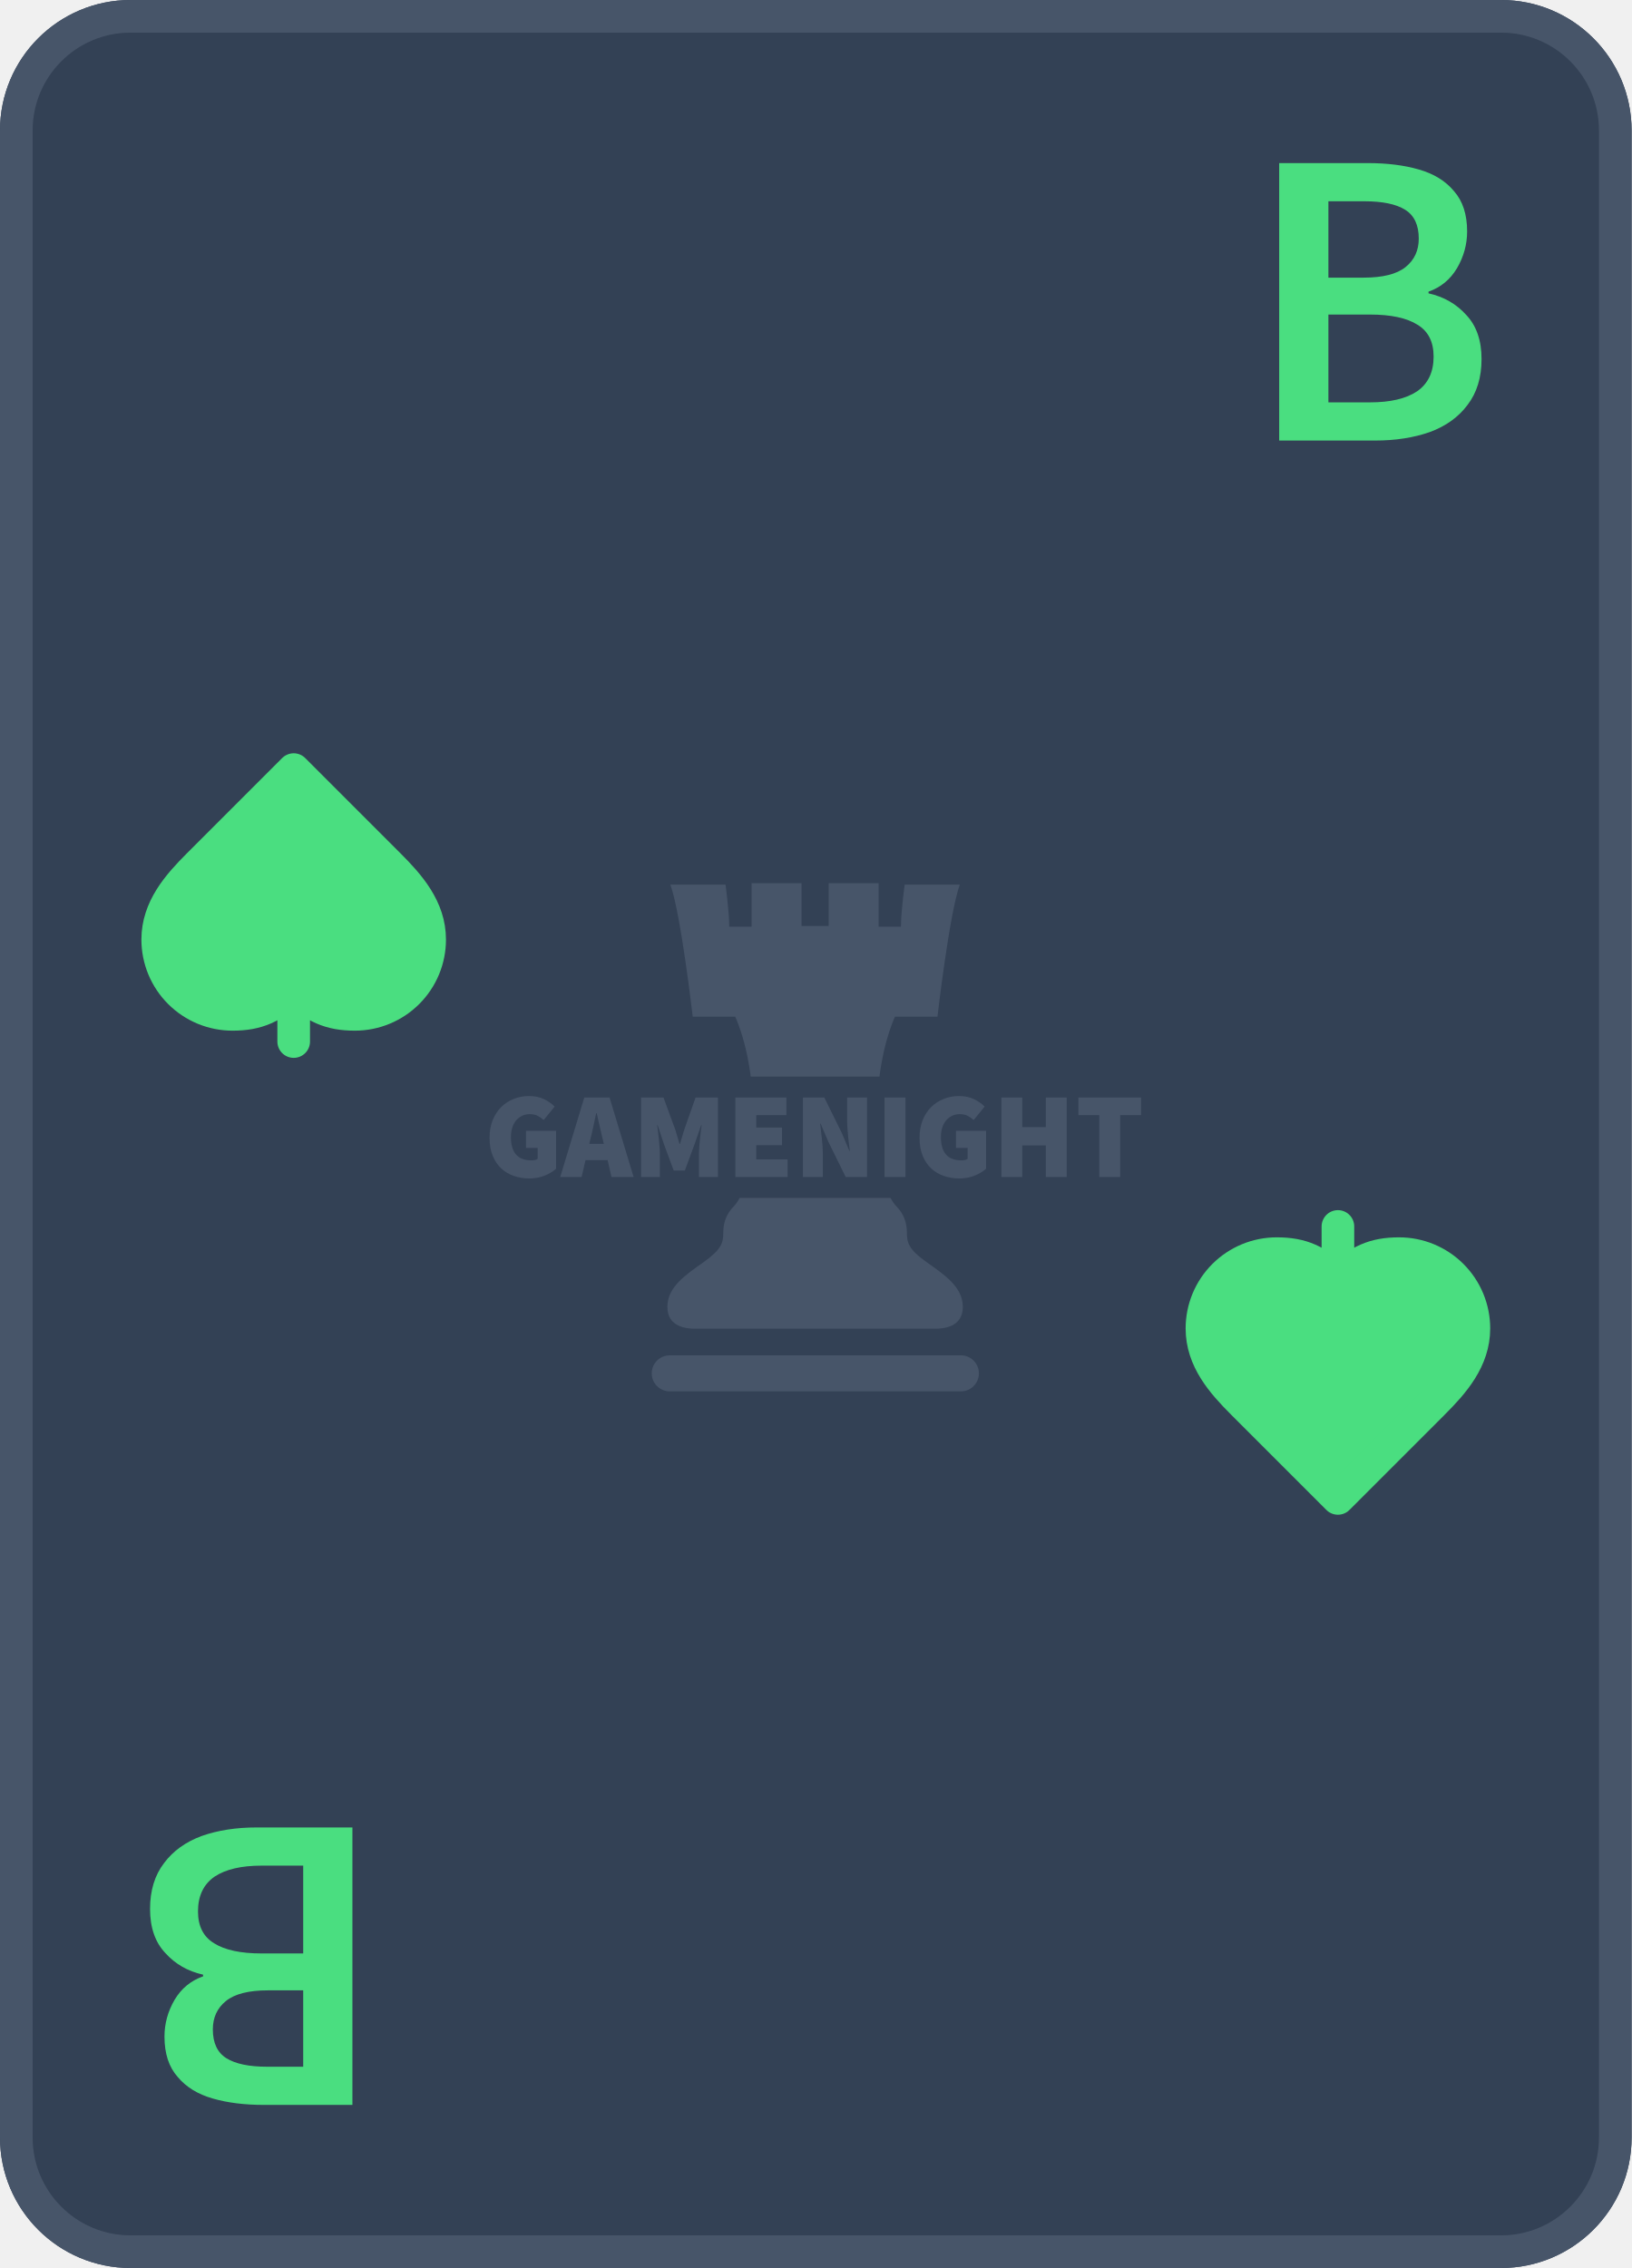
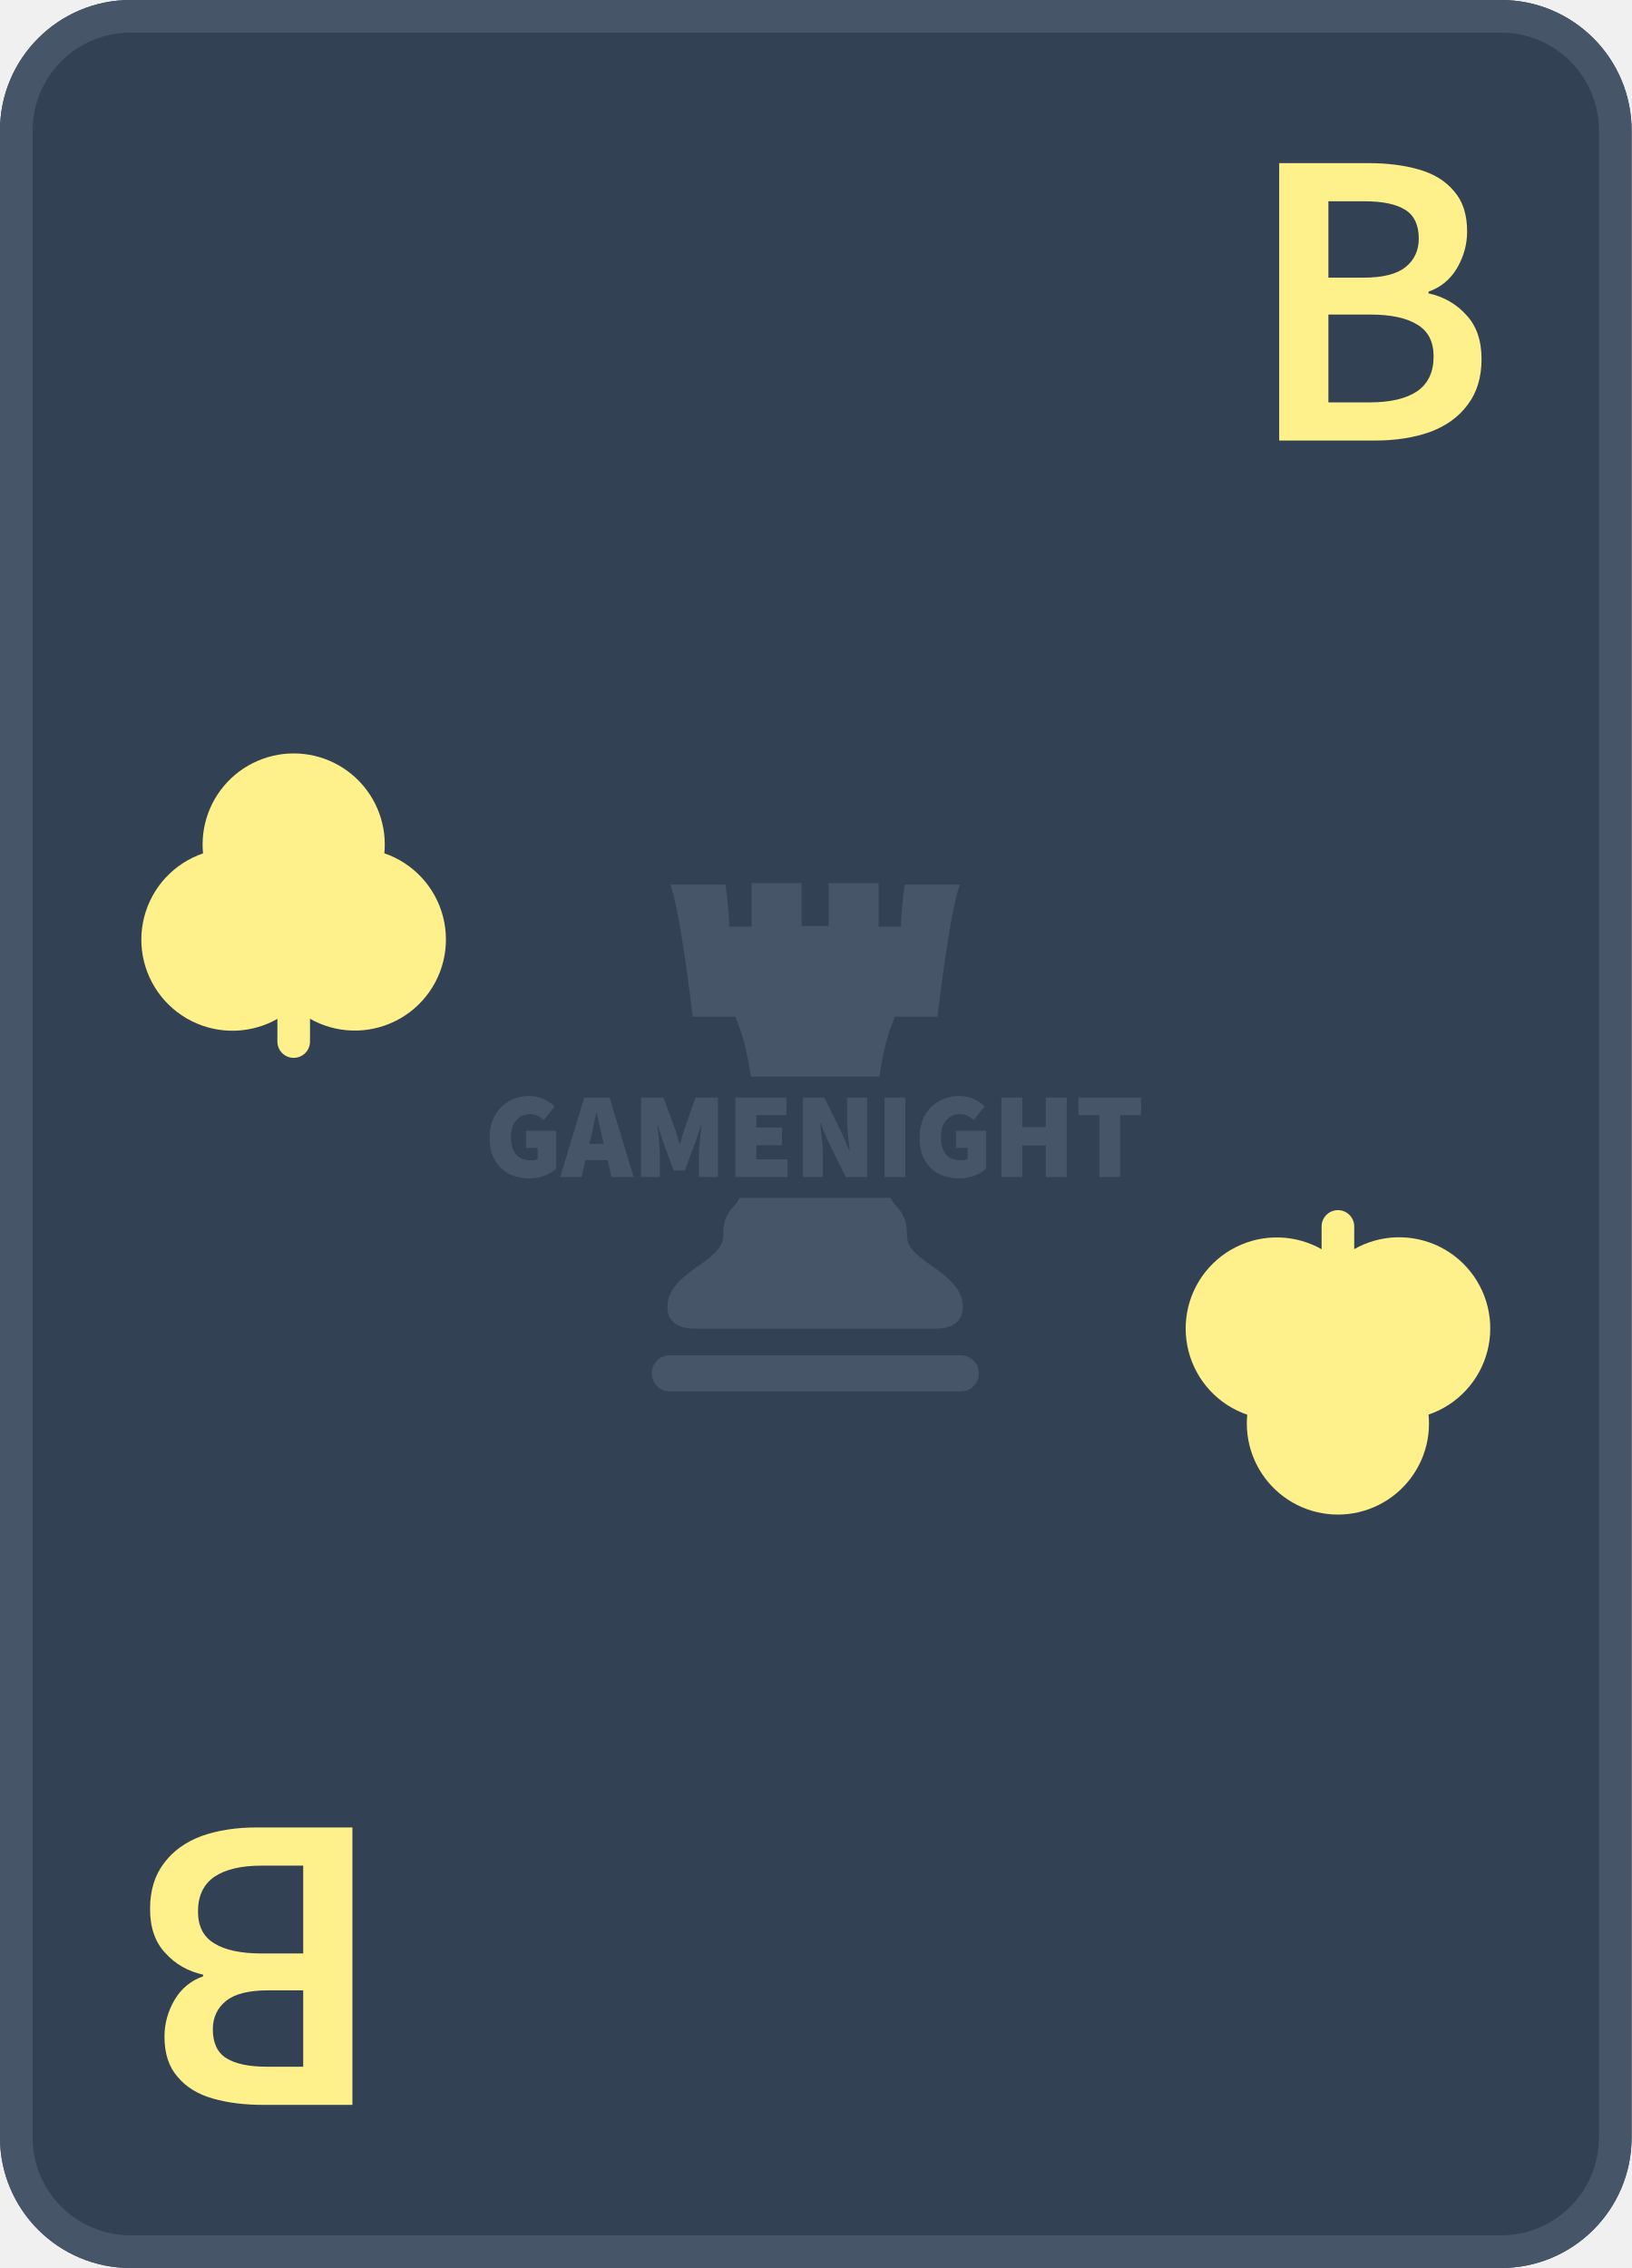
<svg xmlns="http://www.w3.org/2000/svg" width="200" height="278" viewBox="0 0 200 278" fill="none">
-   <g clip-path="url(#clip0_139_8282)">
+   <g clip-path="url(#clip0_139_7706)">
    <rect width="200" height="278" rx="16" fill="#334155" />
-     <path d="M156.802 54V19.992H167.67C170.028 19.992 172.108 20.252 173.91 20.772C175.748 21.292 177.186 22.176 178.226 23.424C179.301 24.637 179.838 26.284 179.838 28.364C179.838 29.959 179.422 31.467 178.59 32.888C177.758 34.275 176.597 35.228 175.106 35.748V35.956C176.978 36.372 178.521 37.256 179.734 38.608C180.982 39.925 181.606 41.728 181.606 44.016C181.606 46.269 181.034 48.141 179.89 49.632C178.781 51.123 177.238 52.232 175.262 52.96C173.286 53.653 171.05 54 168.554 54H156.802ZM162.834 34.032H167.15C169.508 34.032 171.224 33.599 172.298 32.732C173.373 31.865 173.91 30.704 173.91 29.248C173.91 27.584 173.356 26.405 172.246 25.712C171.137 25.019 169.473 24.672 167.254 24.672H162.834V34.032ZM162.834 49.32H167.93C170.426 49.32 172.35 48.869 173.702 47.968C175.054 47.032 175.73 45.611 175.73 43.704C175.73 41.901 175.072 40.601 173.754 39.804C172.437 38.972 170.496 38.556 167.93 38.556H162.834V49.32Z" fill="#4ADE80" />
-     <path d="M47.667 106C50.167 108.5 52.667 111.333 52.667 115.167C52.667 116.37 52.43 117.562 51.969 118.675C51.508 119.787 50.833 120.797 49.982 121.648C48.263 123.368 45.931 124.333 43.5 124.333C40.5 124.333 38.5 123.5 36 121C33.5 123.5 31.5 124.333 28.5 124.333C27.296 124.333 26.104 124.096 24.992 123.636C23.88 123.175 22.869 122.5 22.018 121.648C21.167 120.797 20.492 119.787 20.031 118.675C19.57 117.562 19.333 116.37 19.333 115.167C19.333 111.333 21.833 108.5 24.333 106L36 94.333L47.667 106Z" fill="#4ADE80" />
-     <path d="M36 121V127.667V121Z" fill="#4ADE80" />
-     <path d="M36 121C38.5 123.5 40.5 124.333 43.5 124.333C45.931 124.333 48.263 123.368 49.982 121.648C50.833 120.797 51.508 119.787 51.969 118.675C52.43 117.562 52.667 116.37 52.667 115.167C52.667 111.333 50.167 108.5 47.667 106L36 94.333L24.333 106C21.833 108.5 19.333 111.333 19.333 115.167C19.333 116.37 19.57 117.562 20.031 118.675C20.492 119.787 21.167 120.797 22.018 121.648C22.869 122.5 23.88 123.175 24.992 123.636C26.104 124.096 27.296 124.333 28.5 124.333C31.5 124.333 33.5 123.5 36 121ZM36 121V127.667" stroke="#4ADE80" stroke-width="4" stroke-linecap="round" stroke-linejoin="round" />
-     <path d="M43.198 224V258.008H32.33C29.972 258.008 27.892 257.748 26.09 257.228C24.252 256.708 22.814 255.824 21.774 254.576C20.699 253.363 20.162 251.716 20.162 249.636C20.162 248.041 20.578 246.533 21.41 245.112C22.242 243.725 23.403 242.772 24.894 242.252V242.044C23.022 241.628 21.479 240.744 20.266 239.392C19.018 238.075 18.394 236.272 18.394 233.984C18.394 231.731 18.966 229.859 20.11 228.368C21.219 226.877 22.762 225.768 24.738 225.04C26.714 224.347 28.95 224 31.446 224H43.198ZM37.166 243.968H32.85C30.492 243.968 28.776 244.401 27.702 245.268C26.627 246.135 26.09 247.296 26.09 248.752C26.09 250.416 26.644 251.595 27.754 252.288C28.863 252.981 30.527 253.328 32.746 253.328H37.166V243.968ZM37.166 228.68H32.07C29.574 228.68 27.65 229.131 26.298 230.032C24.946 230.968 24.27 232.389 24.27 234.296C24.27 236.099 24.928 237.399 26.246 238.196C27.563 239.028 29.504 239.444 32.07 239.444H37.166V228.68Z" fill="#4ADE80" />
-     <path d="M152.333 172C149.833 169.5 147.333 166.667 147.333 162.833C147.333 161.63 147.57 160.438 148.031 159.325C148.492 158.213 149.167 157.203 150.018 156.352C151.737 154.632 154.069 153.667 156.5 153.667C159.5 153.667 161.5 154.5 164 157C166.5 154.5 168.5 153.667 171.5 153.667C172.704 153.667 173.896 153.904 175.008 154.364C176.12 154.825 177.131 155.5 177.982 156.352C178.833 157.203 179.508 158.213 179.969 159.325C180.43 160.438 180.667 161.63 180.667 162.833C180.667 166.667 178.167 169.5 175.667 172L164 183.667L152.333 172Z" fill="#4ADE80" />
-     <path d="M164 157V150.333V157Z" fill="#4ADE80" />
-     <path d="M164 157C161.5 154.5 159.5 153.667 156.5 153.667C154.069 153.667 151.737 154.632 150.018 156.352C149.167 157.203 148.492 158.213 148.031 159.325C147.57 160.438 147.333 161.63 147.333 162.833C147.333 166.667 149.833 169.5 152.333 172L164 183.667L175.667 172C178.167 169.5 180.667 166.667 180.667 162.833C180.667 161.63 180.43 160.438 179.969 159.325C179.508 158.213 178.833 157.203 177.982 156.352C177.131 155.5 176.12 154.825 175.008 154.364C173.896 153.904 172.704 153.667 171.5 153.667C168.5 153.667 166.5 154.5 164 157ZM164 157V150.333" stroke="#4ADE80" stroke-width="4" stroke-linecap="round" stroke-linejoin="round" />
-     <g clip-path="url(#clip1_139_8282)">
-       <g clip-path="url(#clip2_139_8282)">
-         <g clip-path="url(#clip3_139_8282)">
-           <g clip-path="url(#clip4_139_8282)">
-             <g clip-path="url(#clip5_139_8282)">
-               <g clip-path="url(#clip6_139_8282)">
-                 <g clip-path="url(#clip7_139_8282)">
-                   <g clip-path="url(#clip8_139_8282)">
-                     <g clip-path="url(#clip9_139_8282)">
-                       <g clip-path="url(#clip10_139_8282)">
-                         <g clip-path="url(#clip11_139_8282)">
-                           <path d="M64.891 144.448C64.216 144.448 63.581 144.345 62.986 144.14C62.39 143.936 61.872 143.626 61.431 143.211C60.988 142.797 60.641 142.279 60.389 141.655C60.135 141.03 60.008 140.303 60.008 139.473C60.008 138.654 60.136 137.927 60.395 137.292C60.653 136.658 61.003 136.124 61.446 135.688C61.887 135.255 62.4 134.923 62.986 134.693C63.571 134.463 64.187 134.348 64.832 134.348C65.546 134.348 66.165 134.475 66.687 134.729C67.207 134.985 67.641 135.288 67.989 135.637L66.648 137.286C66.41 137.076 66.16 136.903 65.898 136.767C65.634 136.633 65.308 136.566 64.921 136.566C64.594 136.566 64.291 136.631 64.013 136.761C63.735 136.891 63.492 137.076 63.283 137.315C63.075 137.555 62.914 137.85 62.801 138.2C62.686 138.549 62.628 138.944 62.628 139.383C62.628 140.303 62.832 141.007 63.239 141.496C63.646 141.986 64.286 142.231 65.159 142.231C65.298 142.231 65.435 142.216 65.57 142.186C65.703 142.156 65.815 142.111 65.904 142.051V140.702H64.475V138.604H68.167V143.25C67.82 143.579 67.358 143.861 66.782 144.095C66.207 144.33 65.576 144.448 64.891 144.448ZM72.396 139.533L72.232 140.208H74.019L73.855 139.533C73.736 139.064 73.617 138.554 73.498 138.005C73.379 137.455 73.26 136.936 73.14 136.446H73.081C72.972 136.946 72.859 137.467 72.744 138.011C72.631 138.556 72.515 139.064 72.396 139.533ZM71.294 144.269H68.673L71.622 134.528H74.719L77.667 144.269H74.957L74.481 142.201H71.77L71.294 144.269ZM80.883 144.269H78.587V134.528H81.33L82.789 138.514C82.878 138.784 82.963 139.064 83.042 139.353C83.122 139.643 83.206 139.933 83.295 140.223H83.352C83.443 139.933 83.529 139.643 83.608 139.353C83.685 139.064 83.77 138.784 83.861 138.514L85.261 134.528H88.001V144.269H85.678V141.391C85.678 141.142 85.69 140.867 85.713 140.567C85.739 140.268 85.767 139.96 85.797 139.644C85.827 139.33 85.861 139.024 85.901 138.724C85.939 138.424 85.974 138.155 86.005 137.915H85.946L85.139 140.253L83.948 143.474H82.581L81.389 140.253L80.615 137.915H80.556C80.583 138.155 80.618 138.424 80.66 138.724C80.7 139.024 80.734 139.33 80.764 139.644C80.794 139.96 80.821 140.268 80.844 140.567C80.87 140.867 80.883 141.142 80.883 141.391V144.269ZM96.544 144.269H90.142V134.528H96.395V136.686H92.703V138.215H95.859V140.372H92.703V142.111H96.544V144.269ZM100.862 144.269H98.421V134.528H101.041L103.185 138.874L104.108 141.062H104.168C104.138 140.802 104.103 140.517 104.064 140.208C104.024 139.898 103.989 139.58 103.96 139.255C103.93 138.931 103.903 138.606 103.879 138.281C103.853 137.957 103.84 137.645 103.84 137.345V134.528H106.282V144.269H103.662L101.518 139.908L100.594 137.735H100.535C100.594 138.295 100.664 138.904 100.743 139.563C100.823 140.223 100.862 140.852 100.862 141.451V144.269ZM110.988 144.269H108.427V134.528H110.988V144.269ZM117.599 144.448C116.924 144.448 116.288 144.345 115.693 144.14C115.097 143.936 114.578 143.626 114.135 143.211C113.695 142.797 113.347 142.279 113.093 141.655C112.841 141.03 112.715 140.303 112.715 139.473C112.715 138.654 112.844 137.927 113.102 137.292C113.36 136.658 113.709 136.124 114.15 135.688C114.593 135.255 115.107 134.923 115.693 134.693C116.278 134.463 116.894 134.348 117.539 134.348C118.254 134.348 118.871 134.475 119.391 134.729C119.914 134.985 120.348 135.288 120.696 135.637L119.356 137.286C119.117 137.076 118.866 136.903 118.602 136.767C118.34 136.633 118.016 136.566 117.628 136.566C117.301 136.566 116.998 136.631 116.72 136.761C116.442 136.891 116.199 137.076 115.991 137.315C115.782 137.555 115.62 137.85 115.505 138.2C115.392 138.549 115.335 138.944 115.335 139.383C115.335 140.303 115.539 141.007 115.946 141.496C116.353 141.986 116.993 142.231 117.867 142.231C118.006 142.231 118.142 142.216 118.275 142.186C118.41 142.156 118.522 142.111 118.611 142.051V140.702H117.182V138.604H120.875V143.25C120.527 143.579 120.065 143.861 119.49 144.095C118.914 144.33 118.284 144.448 117.599 144.448ZM125.309 144.269H122.748V134.528H125.309V138.155H128.197V134.528H130.758V144.269H128.197V140.402H125.309V144.269ZM137.31 144.269H134.749V136.686H132.188V134.528H139.871V136.686H137.31V144.269Z" fill="#475569" />
+     <path d="M156.802 54V19.992H167.67C170.028 19.992 172.108 20.252 173.91 20.772C175.748 21.292 177.186 22.176 178.226 23.424C179.301 24.637 179.838 26.284 179.838 28.364C179.838 29.959 179.422 31.467 178.59 32.888C177.758 34.275 176.597 35.228 175.106 35.748V35.956C176.978 36.372 178.521 37.256 179.734 38.608C180.982 39.925 181.606 41.728 181.606 44.016C181.606 46.269 181.034 48.141 179.89 49.632C178.781 51.123 177.238 52.232 175.262 52.96C173.286 53.653 171.05 54 168.554 54H156.802ZM162.834 34.032H167.15C169.508 34.032 171.224 33.599 172.298 32.732C173.373 31.865 173.91 30.704 173.91 29.248C173.91 27.584 173.356 26.405 172.246 25.712C171.137 25.019 169.473 24.672 167.254 24.672H162.834V34.032ZM162.834 49.32H167.93C170.426 49.32 172.35 48.869 173.702 47.968C175.054 47.032 175.73 45.611 175.73 43.704C175.73 41.901 175.072 40.601 173.754 39.804C172.437 38.972 170.496 38.556 167.93 38.556H162.834V49.32Z" fill="#FEF08A" />
+     <path d="M27.2 106.083C26.802 104.717 26.727 103.277 26.981 101.877C27.236 100.477 27.813 99.155 28.667 98.017C29.52 96.878 30.628 95.954 31.901 95.318C33.173 94.681 34.577 94.35 36 94.35C37.423 94.35 38.827 94.681 40.099 95.318C41.372 95.954 42.48 96.878 43.333 98.017C44.187 99.155 44.764 100.477 45.019 101.877C45.273 103.277 45.199 104.717 44.8 106.083C46.303 106.299 47.73 106.886 48.95 107.789C50.171 108.693 51.148 109.886 51.793 111.261C52.439 112.636 52.733 114.149 52.648 115.666C52.564 117.182 52.104 118.654 51.31 119.949C50.516 121.244 49.413 122.321 48.099 123.083C46.786 123.846 45.304 124.271 43.786 124.319C42.268 124.367 40.761 124.037 39.402 123.359C38.043 122.681 36.874 121.675 36 120.433C35.128 121.679 33.96 122.688 32.601 123.369C31.242 124.051 29.735 124.384 28.215 124.338C26.695 124.292 25.211 123.869 23.896 123.107C22.58 122.344 21.475 121.267 20.68 119.971C19.884 118.676 19.423 117.203 19.339 115.685C19.254 114.167 19.549 112.651 20.195 111.276C20.842 109.9 21.821 108.706 23.044 107.803C24.267 106.899 25.695 106.314 27.2 106.1V106.083Z" fill="#FEF08A" />
+     <path d="M36 120.433V127.667V120.433Z" fill="#FEF08A" />
+     <path d="M36 120.433C36.874 121.675 38.043 122.681 39.402 123.359C40.761 124.037 42.268 124.367 43.786 124.319C45.304 124.271 46.786 123.846 48.099 123.083C49.413 122.321 50.516 121.244 51.31 119.949C52.104 118.654 52.564 117.182 52.648 115.666C52.733 114.149 52.439 112.636 51.793 111.261C51.148 109.886 50.171 108.693 48.95 107.789C47.73 106.886 46.303 106.299 44.8 106.083C45.199 104.717 45.273 103.277 45.019 101.877C44.764 100.477 44.187 99.155 43.333 98.017C42.48 96.878 41.372 95.954 40.099 95.318C38.827 94.681 37.423 94.35 36 94.35C34.577 94.35 33.173 94.681 31.901 95.318C30.628 95.954 29.52 96.878 28.667 98.017C27.813 99.155 27.236 100.477 26.981 101.877C26.727 103.277 26.802 104.717 27.2 106.083V106.1C25.695 106.314 24.267 106.899 23.044 107.803C21.821 108.706 20.842 109.9 20.195 111.276C19.549 112.651 19.254 114.167 19.339 115.685C19.423 117.203 19.884 118.676 20.68 119.971C21.475 121.267 22.58 122.344 23.896 123.107C25.211 123.869 26.695 124.292 28.215 124.338C29.735 124.384 31.242 124.051 32.601 123.369C33.96 122.688 35.128 121.679 36 120.433ZM36 120.433V127.667" stroke="#FEF08A" stroke-width="4" stroke-linecap="round" stroke-linejoin="round" />
+     <path d="M43.198 224V258.008H32.33C29.972 258.008 27.892 257.748 26.09 257.228C24.252 256.708 22.814 255.824 21.774 254.576C20.699 253.363 20.162 251.716 20.162 249.636C20.162 248.041 20.578 246.533 21.41 245.112C22.242 243.725 23.403 242.772 24.894 242.252V242.044C23.022 241.628 21.479 240.744 20.266 239.392C19.018 238.075 18.394 236.272 18.394 233.984C18.394 231.731 18.966 229.859 20.11 228.368C21.219 226.877 22.762 225.768 24.738 225.04C26.714 224.347 28.95 224 31.446 224H43.198ZM37.166 243.968H32.85C30.492 243.968 28.776 244.401 27.702 245.268C26.627 246.135 26.09 247.296 26.09 248.752C26.09 250.416 26.644 251.595 27.754 252.288C28.863 252.981 30.527 253.328 32.746 253.328H37.166V243.968ZM37.166 228.68H32.07C29.574 228.68 27.65 229.131 26.298 230.032C24.946 230.968 24.27 232.389 24.27 234.296C24.27 236.099 24.928 237.399 26.246 238.196C27.563 239.028 29.504 239.444 32.07 239.444H37.166V228.68Z" fill="#FEF08A" />
+     <path d="M172.8 171.917C173.198 173.283 173.273 174.723 173.019 176.123C172.764 177.523 172.187 178.845 171.333 179.983C170.479 181.122 169.372 182.046 168.099 182.682C166.827 183.319 165.423 183.65 164 183.65C162.577 183.65 161.173 183.319 159.901 182.682C158.628 182.046 157.521 181.122 156.667 179.983C155.813 178.845 155.236 177.523 154.981 176.123C154.727 174.723 154.802 173.283 155.2 171.917C153.697 171.701 152.271 171.114 151.05 170.211C149.829 169.307 148.852 168.114 148.207 166.739C147.561 165.364 147.267 163.851 147.352 162.334C147.436 160.818 147.896 159.346 148.69 158.051C149.484 156.756 150.587 155.679 151.901 154.917C153.214 154.154 154.696 153.729 156.214 153.681C157.732 153.633 159.239 153.963 160.598 154.641C161.957 155.319 163.126 156.325 164 157.567C164.872 156.321 166.04 155.312 167.399 154.631C168.758 153.949 170.265 153.616 171.785 153.662C173.305 153.708 174.789 154.131 176.104 154.893C177.42 155.656 178.525 156.733 179.321 158.029C180.116 159.324 180.577 160.797 180.661 162.315C180.746 163.833 180.451 165.349 179.805 166.724C179.158 168.1 178.179 169.294 176.956 170.197C175.733 171.101 174.305 171.686 172.8 171.9V171.917Z" fill="#FEF08A" />
+     <path d="M164 157.567V150.333V157.567Z" fill="#FEF08A" />
+     <path d="M164 157.567C163.126 156.325 161.957 155.319 160.598 154.641C159.239 153.963 157.732 153.633 156.214 153.681C154.696 153.729 153.214 154.154 151.901 154.917C150.587 155.679 149.484 156.756 148.69 158.051C147.896 159.346 147.436 160.818 147.352 162.334C147.267 163.851 147.561 165.364 148.207 166.739C148.852 168.114 149.829 169.307 151.05 170.211C152.271 171.114 153.697 171.701 155.2 171.917C154.802 173.283 154.727 174.723 154.981 176.123C155.236 177.523 155.813 178.845 156.667 179.983C157.521 181.122 158.628 182.046 159.901 182.682C161.173 183.319 162.577 183.65 164 183.65C165.423 183.65 166.827 183.319 168.099 182.682C169.372 182.046 170.479 181.122 171.333 179.983C172.187 178.845 172.764 177.523 173.019 176.123C173.273 174.723 173.198 173.283 172.8 171.917V171.9C174.305 171.686 175.733 171.101 176.956 170.197C178.179 169.294 179.158 168.1 179.805 166.724C180.451 165.349 180.746 163.833 180.661 162.315C180.577 160.797 180.116 159.324 179.321 158.029C178.525 156.733 177.42 155.656 176.104 154.893C174.789 154.131 173.305 153.708 171.785 153.662C170.265 153.616 168.758 153.949 167.399 154.631C166.04 155.312 164.872 156.321 164 157.567ZM164 157.567V150.333" stroke="#FEF08A" stroke-width="4" stroke-linecap="round" stroke-linejoin="round" />
+     <g clip-path="url(#clip1_139_7706)">
+       <g clip-path="url(#clip2_139_7706)">
+         <g clip-path="url(#clip3_139_7706)">
+           <g clip-path="url(#clip4_139_7706)">
+             <g clip-path="url(#clip5_139_7706)">
+               <g clip-path="url(#clip6_139_7706)">
+                 <g clip-path="url(#clip7_139_7706)">
+                   <g clip-path="url(#clip8_139_7706)">
+                     <g clip-path="url(#clip9_139_7706)">
+                       <g clip-path="url(#clip10_139_7706)">
+                         <g clip-path="url(#clip11_139_7706)">
+                           <path d="M64.891 144.448C64.216 144.448 63.581 144.345 62.986 144.14C62.39 143.936 61.872 143.626 61.431 143.211C60.988 142.797 60.641 142.278 60.389 141.655C60.135 141.03 60.008 140.302 60.008 139.473C60.008 138.654 60.136 137.927 60.395 137.291C60.653 136.658 61.003 136.124 61.446 135.688C61.887 135.254 62.4 134.923 62.986 134.693C63.571 134.463 64.187 134.348 64.832 134.348C65.546 134.348 66.165 134.475 66.687 134.729C67.207 134.985 67.641 135.287 67.989 135.637L66.648 137.285C66.41 137.076 66.16 136.903 65.898 136.767C65.634 136.633 65.308 136.566 64.921 136.566C64.594 136.566 64.291 136.631 64.013 136.761C63.735 136.891 63.492 137.076 63.283 137.315C63.075 137.555 62.914 137.85 62.801 138.2C62.686 138.549 62.628 138.944 62.628 139.383C62.628 140.302 62.832 141.007 63.239 141.496C63.646 141.986 64.286 142.231 65.159 142.231C65.298 142.231 65.435 142.216 65.57 142.186C65.703 142.156 65.815 142.111 65.904 142.051V140.702H64.475V138.604H68.167V143.25C67.82 143.579 67.358 143.861 66.782 144.095C66.207 144.33 65.576 144.448 64.891 144.448ZM72.396 139.533L72.232 140.208H74.019L73.855 139.533C73.736 139.064 73.617 138.554 73.498 138.005C73.379 137.455 73.26 136.936 73.14 136.446H73.081C72.972 136.946 72.859 137.467 72.744 138.011C72.631 138.556 72.515 139.064 72.396 139.533ZM71.294 144.268H68.673L71.622 134.528H74.719L77.667 144.268H74.957L74.481 142.201H71.77L71.294 144.268ZM80.883 144.268H78.587V134.528H81.33L82.789 138.514C82.878 138.784 82.963 139.064 83.042 139.353C83.122 139.643 83.206 139.933 83.295 140.223H83.352C83.443 139.933 83.529 139.643 83.608 139.353C83.685 139.064 83.77 138.784 83.861 138.514L85.261 134.528H88.001V144.268H85.678V141.391C85.678 141.142 85.69 140.867 85.713 140.567C85.739 140.267 85.767 139.96 85.797 139.644C85.827 139.33 85.861 139.024 85.901 138.724C85.939 138.424 85.974 138.155 86.005 137.915H85.946L85.139 140.253L83.948 143.474H82.581L81.389 140.253L80.615 137.915H80.556C80.583 138.155 80.618 138.424 80.66 138.724C80.7 139.024 80.734 139.33 80.764 139.644C80.794 139.96 80.821 140.267 80.844 140.567C80.87 140.867 80.883 141.142 80.883 141.391V144.268ZM96.544 144.268H90.142V134.528H96.395V136.686H92.703V138.215H95.859V140.372H92.703V142.111H96.544V144.268ZM100.862 144.268H98.421V134.528H101.041L103.185 138.874L104.108 141.062H104.168C104.138 140.802 104.103 140.517 104.064 140.208C104.024 139.898 103.989 139.58 103.96 139.254C103.93 138.931 103.903 138.606 103.879 138.28C103.853 137.957 103.84 137.645 103.84 137.345V134.528H106.282V144.268H103.662L101.518 139.908L100.594 137.735H100.535C100.594 138.294 100.664 138.904 100.743 139.563C100.823 140.223 100.862 140.852 100.862 141.451V144.268ZM110.988 144.268H108.427V134.528H110.988V144.268ZM117.599 144.448C116.924 144.448 116.288 144.345 115.693 144.14C115.097 143.936 114.578 143.626 114.135 143.211C113.695 142.797 113.347 142.278 113.093 141.655C112.841 141.03 112.715 140.302 112.715 139.473C112.715 138.654 112.844 137.927 113.102 137.291C113.36 136.658 113.709 136.124 114.15 135.688C114.593 135.254 115.107 134.923 115.693 134.693C116.278 134.463 116.894 134.348 117.539 134.348C118.254 134.348 118.871 134.475 119.391 134.729C119.914 134.985 120.348 135.287 120.696 135.637L119.356 137.285C119.117 137.076 118.866 136.903 118.602 136.767C118.34 136.633 118.016 136.566 117.628 136.566C117.301 136.566 116.998 136.631 116.72 136.761C116.442 136.891 116.199 137.076 115.991 137.315C115.782 137.555 115.62 137.85 115.505 138.2C115.392 138.549 115.335 138.944 115.335 139.383C115.335 140.302 115.539 141.007 115.946 141.496C116.353 141.986 116.993 142.231 117.867 142.231C118.006 142.231 118.142 142.216 118.275 142.186C118.41 142.156 118.522 142.111 118.611 142.051V140.702H117.182V138.604H120.875V143.25C120.527 143.579 120.065 143.861 119.49 144.095C118.914 144.33 118.284 144.448 117.599 144.448ZM125.309 144.268H122.748V134.528H125.309V138.155H128.197V134.528H130.758V144.268H128.197V140.402H125.309V144.268ZM137.31 144.268H134.749V136.686H132.188V134.528H139.871V136.686H137.31V144.268Z" fill="#475569" />
                        </g>
                      </g>
                    </g>
                  </g>
                </g>
              </g>
            </g>
-             <mask id="mask0_139_8282" style="mask-type:luminance" maskUnits="userSpaceOnUse" x="50" y="101" width="103" height="80">
+             <mask id="mask0_139_7706" style="mask-type:luminance" maskUnits="userSpaceOnUse" x="50" y="101" width="103" height="80">
              <path d="M153 101H50V181H153V101Z" fill="white" />
              <path d="M143.868 131.964H56.011V146.833H143.868V131.964Z" fill="black" />
            </mask>
-             <g mask="url(#mask0_139_8282)">
-               <g clip-path="url(#clip12_139_8282)">
+             <g mask="url(#mask0_139_7706)">
+               <g clip-path="url(#clip12_139_7706)">
                <path d="M113.541 154.678C111.348 153.115 111.167 152.288 111.167 151.096C111.167 149.905 110.801 148.797 109.888 147.878C108.979 146.96 107.513 144.016 107.513 136.569C107.513 129.121 109.707 124.619 109.707 124.619H114.914C114.914 124.619 116.373 111.93 117.652 108.437H110.894C110.894 108.437 110.438 111.748 110.438 113.587H107.697V108.254H101.577V113.496H98.249V108.254H92.127V113.587H89.389C89.389 111.748 88.936 108.438 88.936 108.438H82.172C83.453 111.931 84.913 124.62 84.913 124.62H90.12C90.12 124.62 92.314 129.123 92.314 136.569C92.314 144.016 90.852 146.96 89.939 147.879C89.026 148.798 88.658 149.905 88.658 151.097C88.658 152.288 88.477 153.116 86.282 154.679C84.094 156.242 81.807 157.714 81.807 160.196C81.807 162.678 84.185 162.866 85.189 162.866H114.639C115.642 162.866 118.021 162.678 118.021 160.196C118.021 157.714 115.732 156.242 113.541 154.678Z" fill="#475569" />
                <path d="M82.082 170.543C81.501 170.543 80.943 170.312 80.532 169.899C80.121 169.486 79.889 168.926 79.888 168.341C79.888 167.755 80.119 167.194 80.531 166.78C80.942 166.366 81.5 166.133 82.082 166.133H117.797C118.085 166.132 118.37 166.189 118.637 166.3C118.903 166.411 119.145 166.573 119.349 166.779C119.553 166.984 119.714 167.227 119.824 167.495C119.935 167.763 119.991 168.051 119.991 168.341C119.991 168.63 119.934 168.917 119.823 169.185C119.713 169.452 119.551 169.695 119.347 169.9C119.144 170.104 118.902 170.266 118.636 170.377C118.369 170.487 118.084 170.543 117.797 170.543H82.082Z" fill="#475569" />
              </g>
            </g>
          </g>
        </g>
      </g>
    </g>
  </g>
  <rect x="2" y="2" width="196" height="274" rx="14" stroke="#475569" stroke-width="4" />
  <defs>
-     <clipPath id="clip0_139_8282">
+     <clipPath id="clip0_139_7706">
      <rect width="200" height="278" rx="16" fill="white" />
    </clipPath>
-     <clipPath id="clip1_139_8282">
+     <clipPath id="clip1_139_7706">
      <rect width="100" height="63" fill="white" transform="translate(50 108)" />
    </clipPath>
-     <clipPath id="clip2_139_8282">
+     <clipPath id="clip2_139_7706">
      <rect width="100" height="63" fill="white" transform="translate(49.9394 107.898)" />
    </clipPath>
-     <clipPath id="clip3_139_8282">
+     <clipPath id="clip3_139_7706">
      <rect width="99.837" height="62.797" fill="white" transform="translate(50.0209 108)" />
    </clipPath>
-     <clipPath id="clip4_139_8282">
+     <clipPath id="clip4_139_7706">
      <rect width="99.837" height="62.797" fill="white" transform="translate(50.0209 108)" />
    </clipPath>
-     <clipPath id="clip5_139_8282">
+     <clipPath id="clip5_139_7706">
      <rect width="79.87" height="10.1" fill="white" transform="translate(60.0046 134.348)" />
    </clipPath>
-     <clipPath id="clip6_139_8282">
+     <clipPath id="clip6_139_7706">
      <rect width="79.87" height="10.1" fill="white" transform="translate(60.0046 134.348)" />
    </clipPath>
-     <clipPath id="clip7_139_8282">
+     <clipPath id="clip7_139_7706">
      <rect width="79.87" height="10.1" fill="white" transform="translate(60.0046 134.348)" />
    </clipPath>
-     <clipPath id="clip8_139_8282">
+     <clipPath id="clip8_139_7706">
      <rect width="79.87" height="10.1" fill="white" transform="translate(60.0046 134.348)" />
    </clipPath>
-     <clipPath id="clip9_139_8282">
+     <clipPath id="clip9_139_7706">
      <rect width="79.87" height="10.1" fill="white" transform="translate(60.0046 134.348)" />
    </clipPath>
-     <clipPath id="clip10_139_8282">
+     <clipPath id="clip10_139_7706">
      <rect width="79.87" height="10.1" fill="white" transform="translate(60.0046 134.348)" />
    </clipPath>
-     <clipPath id="clip11_139_8282">
+     <clipPath id="clip11_139_7706">
      <rect width="79.87" height="10.1" fill="white" transform="translate(60.0046 134.348)" />
    </clipPath>
-     <clipPath id="clip12_139_8282">
+     <clipPath id="clip12_139_7706">
      <rect width="40.102" height="62.289" fill="white" transform="translate(79.8882 108.254)" />
    </clipPath>
  </defs>
</svg>
